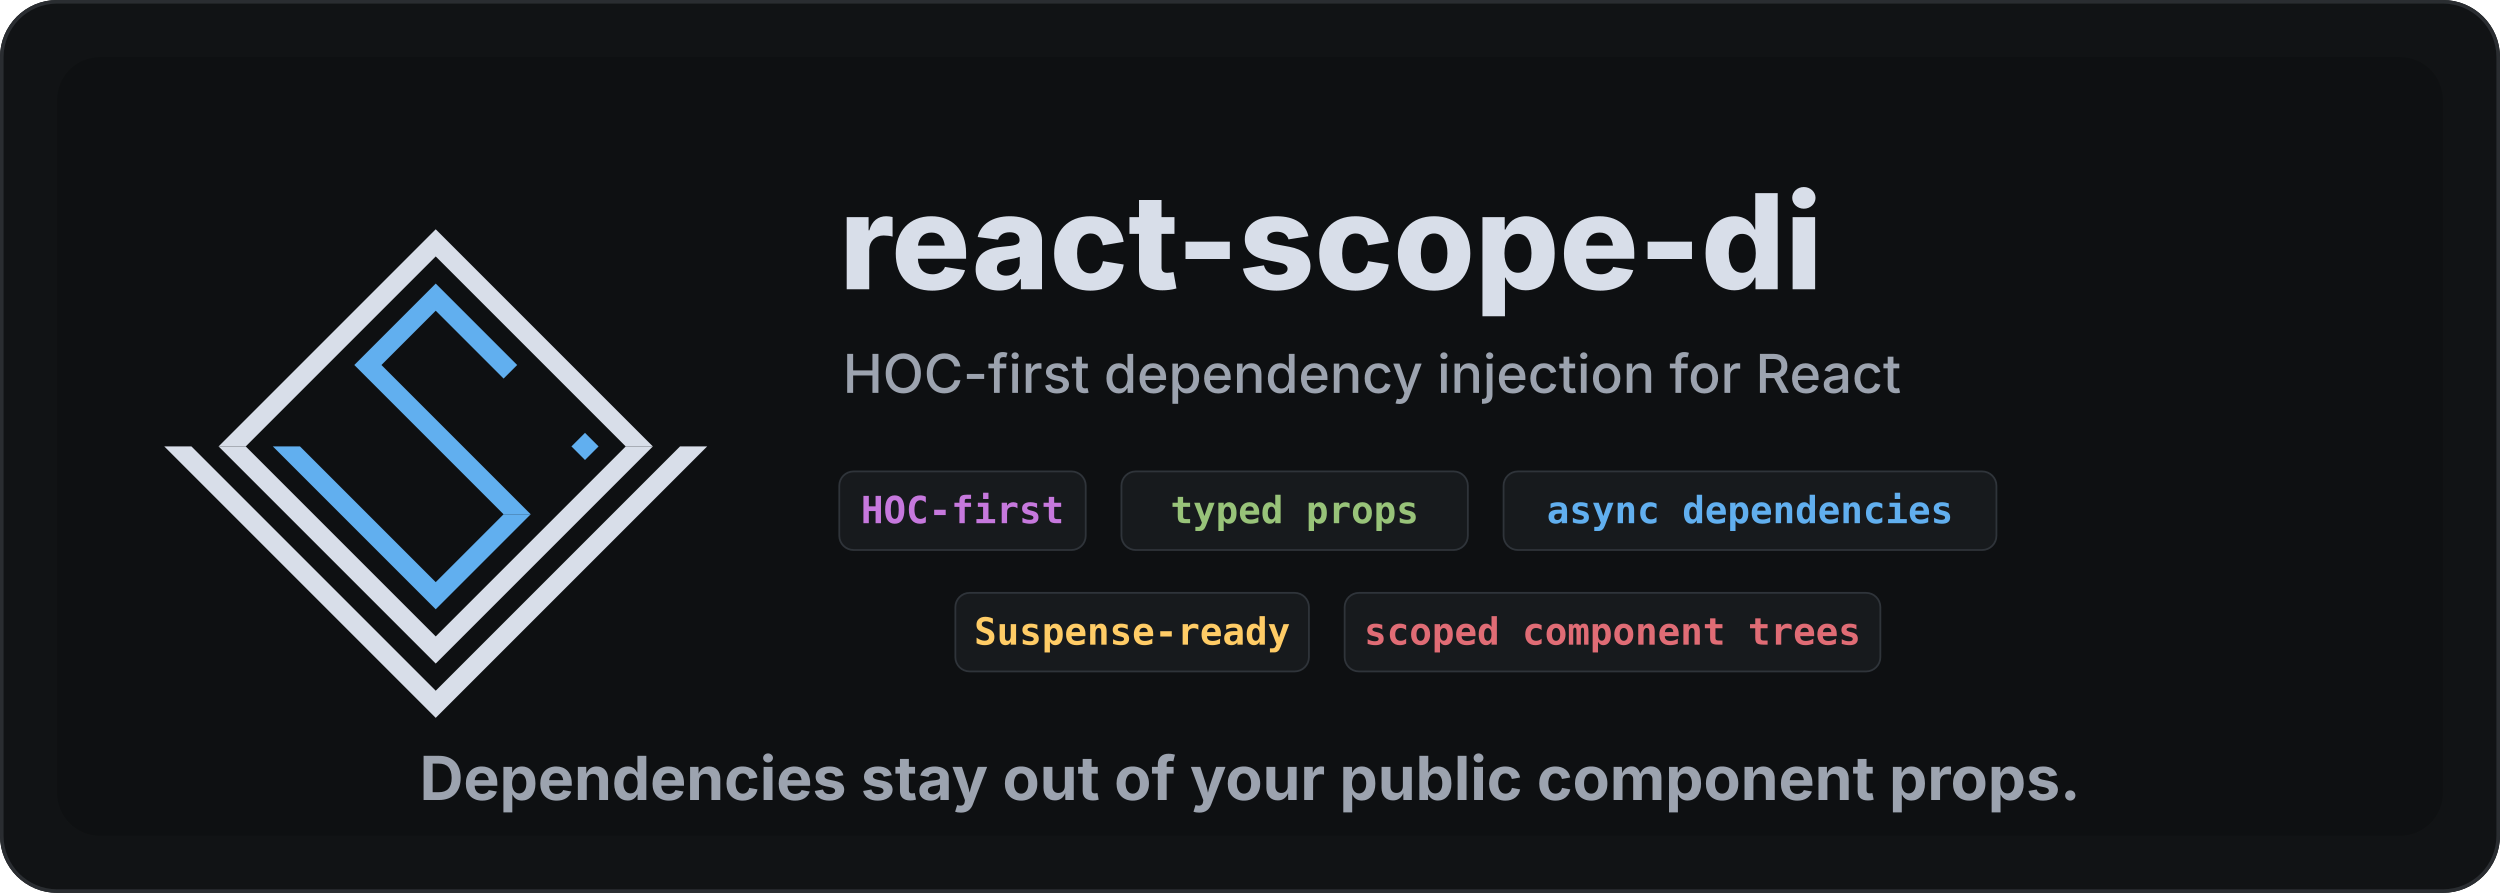
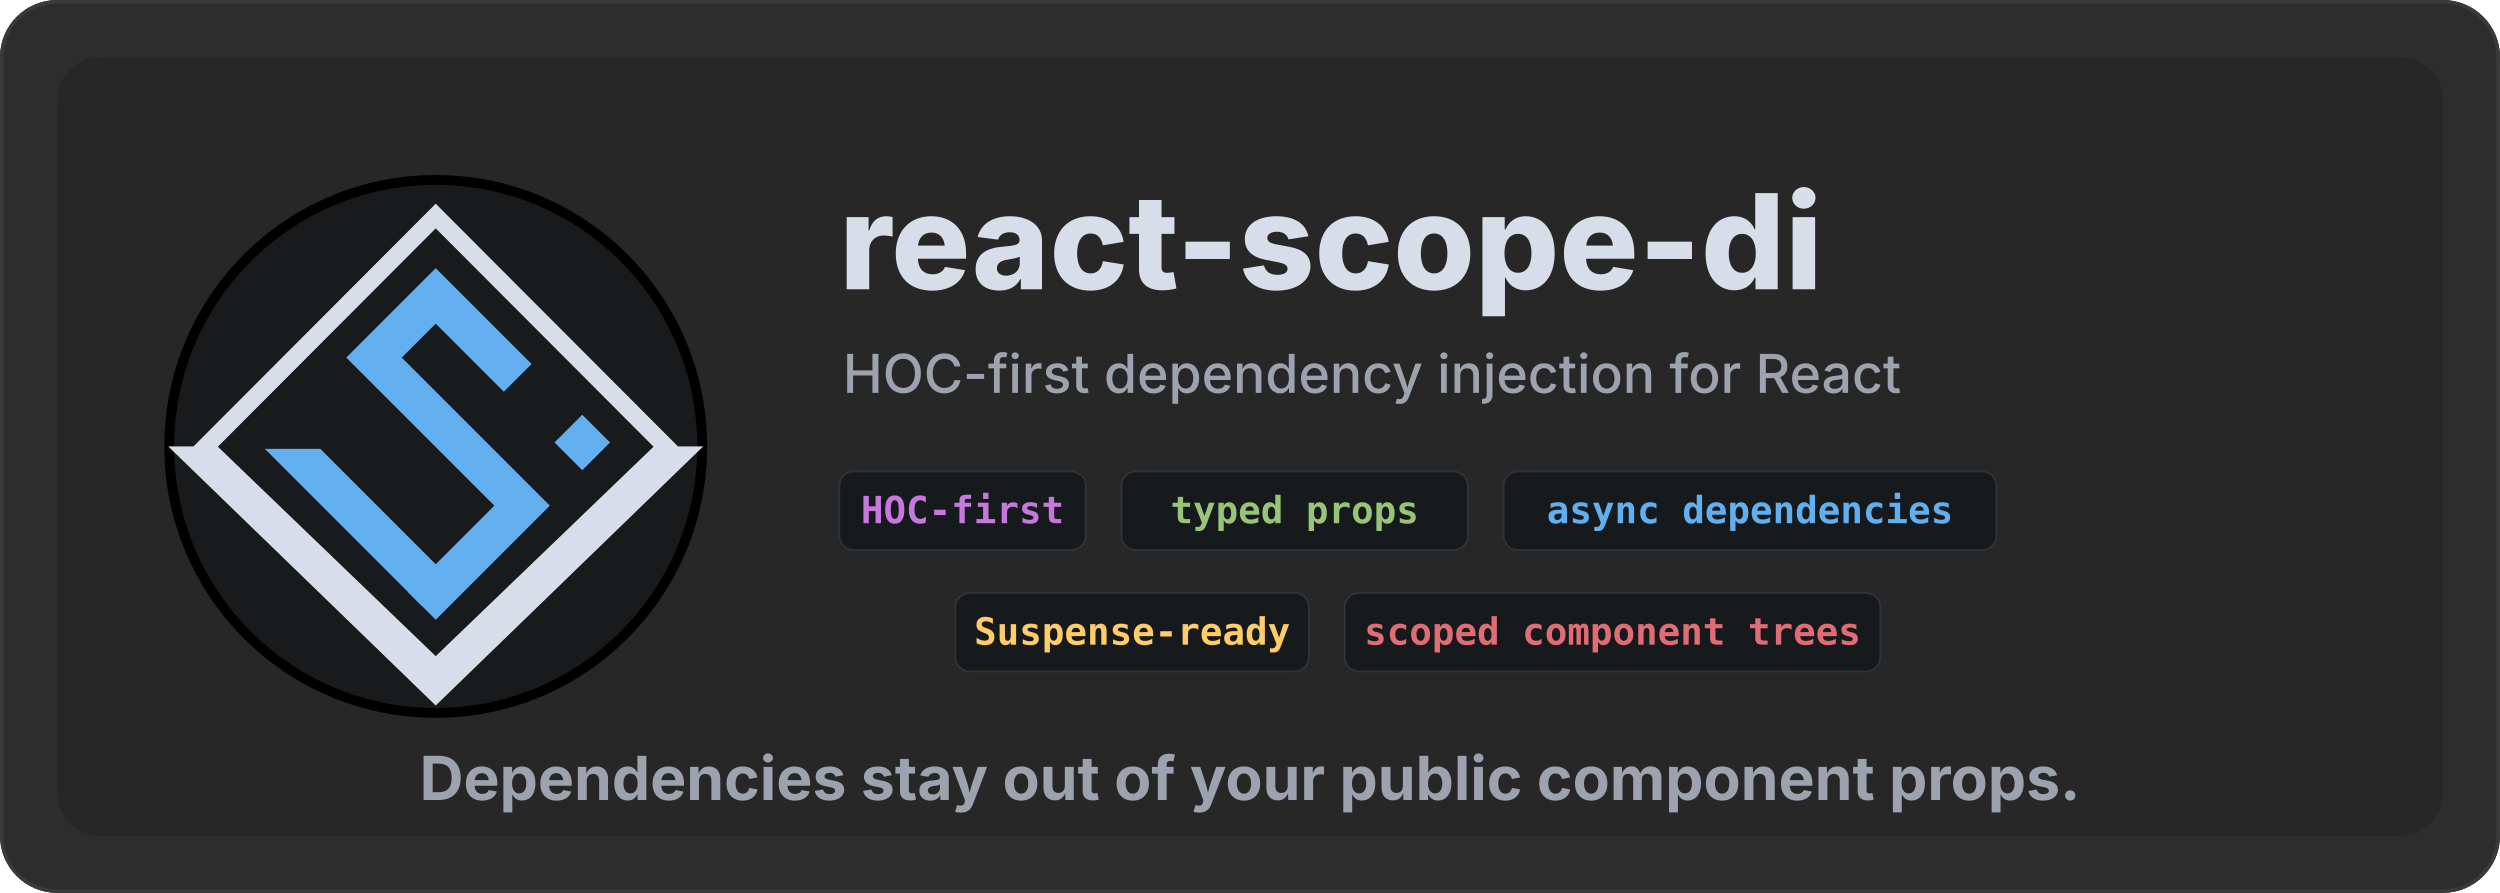
<svg xmlns="http://www.w3.org/2000/svg" width="1400" height="500" viewBox="0 0 1400 500" role="img" aria-labelledby="title description">
-   <rect width="1400" height="500" rx="32" fill="#111315" />
-   <rect x="1" y="1" width="1398" height="498" rx="31" fill="none" stroke="#2a2d31" stroke-width="2" />
-   <rect x="32" y="32" width="1336" height="436" rx="24" fill="#0d0f10" opacity="0.72" />
-   <g transform="translate(92 98) scale(0.304)">
-     <rect width="1000" height="1000" fill="none" />
-     <polygon points="800,500 775,475 750,500 775,525" fill="#61afef" />
-     <polygon points="625,625 350,350 500,200 650,350 625,375 500,250 400,350 675,625" fill="#61afef" />
-     <polygon points="250,500 200,500 500,800 675,625 625,625 500,750" fill="#61afef" />
-     <polygon points="150,500 100,500 500,100 900,500 850,500 500,150" fill="#d8dee9" />
-     <polygon points="150,500 100,500 500,900 900,500 850,500 500,850" fill="#d8dee9" />
-     <polygon points="0,500 50,500 500,950 950,500 1000,500 500,1000" fill="#d8dee9" />
+   <rect width="1400" height="500" rx="32" fill="#2D2D2D" />
+   <rect x="1" y="1" width="1398" height="498" rx="31" fill="none" stroke="#3A3A3A" stroke-width="2" />
+   <rect x="32" y="32" width="1336" height="436" rx="24" fill="#242424" opacity="0.72" />
+   <g transform="translate(92 98) scale(0.27636)">
+     <circle cx="550" cy="550" r="540" fill="#191A1B" stroke="#000000" stroke-width="20" />
+     <path d="M 108.145 551 L 58.145 551 L 550 58.145 L 1041.855 551 L 991.855 551 L 550 108.145 Z M 8 550 L 108 550 L 550 975 L 992 550 L 1092 550 L 550 1075 Z" fill="#d8dee9" />
+     <path d="M 688 383 L 550 245 L 425 370 L 725 670 L 550 845" fill="none" stroke="#61afef" stroke-width="79.549" stroke-linecap="square" stroke-linejoin="miter" />
+     <polygon points="203.75,555 316.25,555 578.125,816.875 521.875,873.125" fill="#61afef" />
+     <rect x="807.226" y="502.226" width="79.549" height="79.549" fill="#61afef" transform="rotate(45 847 542)" />
  </g>
  <g transform="translate(470 84)">
    <text x="0" y="78" fill="#d8dee9" font-family="Inter, ui-sans-serif, system-ui, -apple-system, BlinkMacSystemFont, Segoe UI, sans-serif" font-size="74" font-weight="760" letter-spacing="0">react-scope-di</text>
    <text x="2" y="136" fill="#9ca3af" font-family="Inter, ui-sans-serif, system-ui, -apple-system, BlinkMacSystemFont, Segoe UI, sans-serif" font-size="30" font-weight="500" letter-spacing="0">HOC-first dependency injection for React</text>
    <g transform="translate(0 180)" font-family="Cascadia Code, Consolas, ui-monospace, SFMono-Regular, Menlo, Monaco, monospace" font-size="21" font-weight="620">
      <rect x="0" y="0" width="138" height="44" rx="8" fill="#171a1d" stroke="#2f343a" />
      <text x="69" y="29" text-anchor="middle" fill="#c678dd">HOC-first</text>
      <rect x="158" y="0" width="194" height="44" rx="8" fill="#171a1d" stroke="#2f343a" />
      <text x="255" y="29" text-anchor="middle" fill="#98c379">typed props</text>
      <rect x="372" y="0" width="276" height="44" rx="8" fill="#171a1d" stroke="#2f343a" />
      <text x="510" y="29" text-anchor="middle" fill="#61afef">async dependencies</text>
      <rect x="65" y="68" width="198" height="44" rx="8" fill="#171a1d" stroke="#2f343a" />
      <text x="164" y="97" text-anchor="middle" fill="#ffcc66">Suspense-ready</text>
      <rect x="283" y="68" width="300" height="44" rx="8" fill="#171a1d" stroke="#2f343a" />
      <text x="433" y="97" text-anchor="middle" fill="#e06c75">scoped component trees</text>
    </g>
  </g>
  <text x="700" y="448" text-anchor="middle" fill="#9ca3af" font-family="Inter, ui-sans-serif, system-ui, -apple-system, BlinkMacSystemFont, Segoe UI, sans-serif" font-size="34" font-weight="680" letter-spacing="0">Dependencies stay out of your public component props.</text>
</svg>
